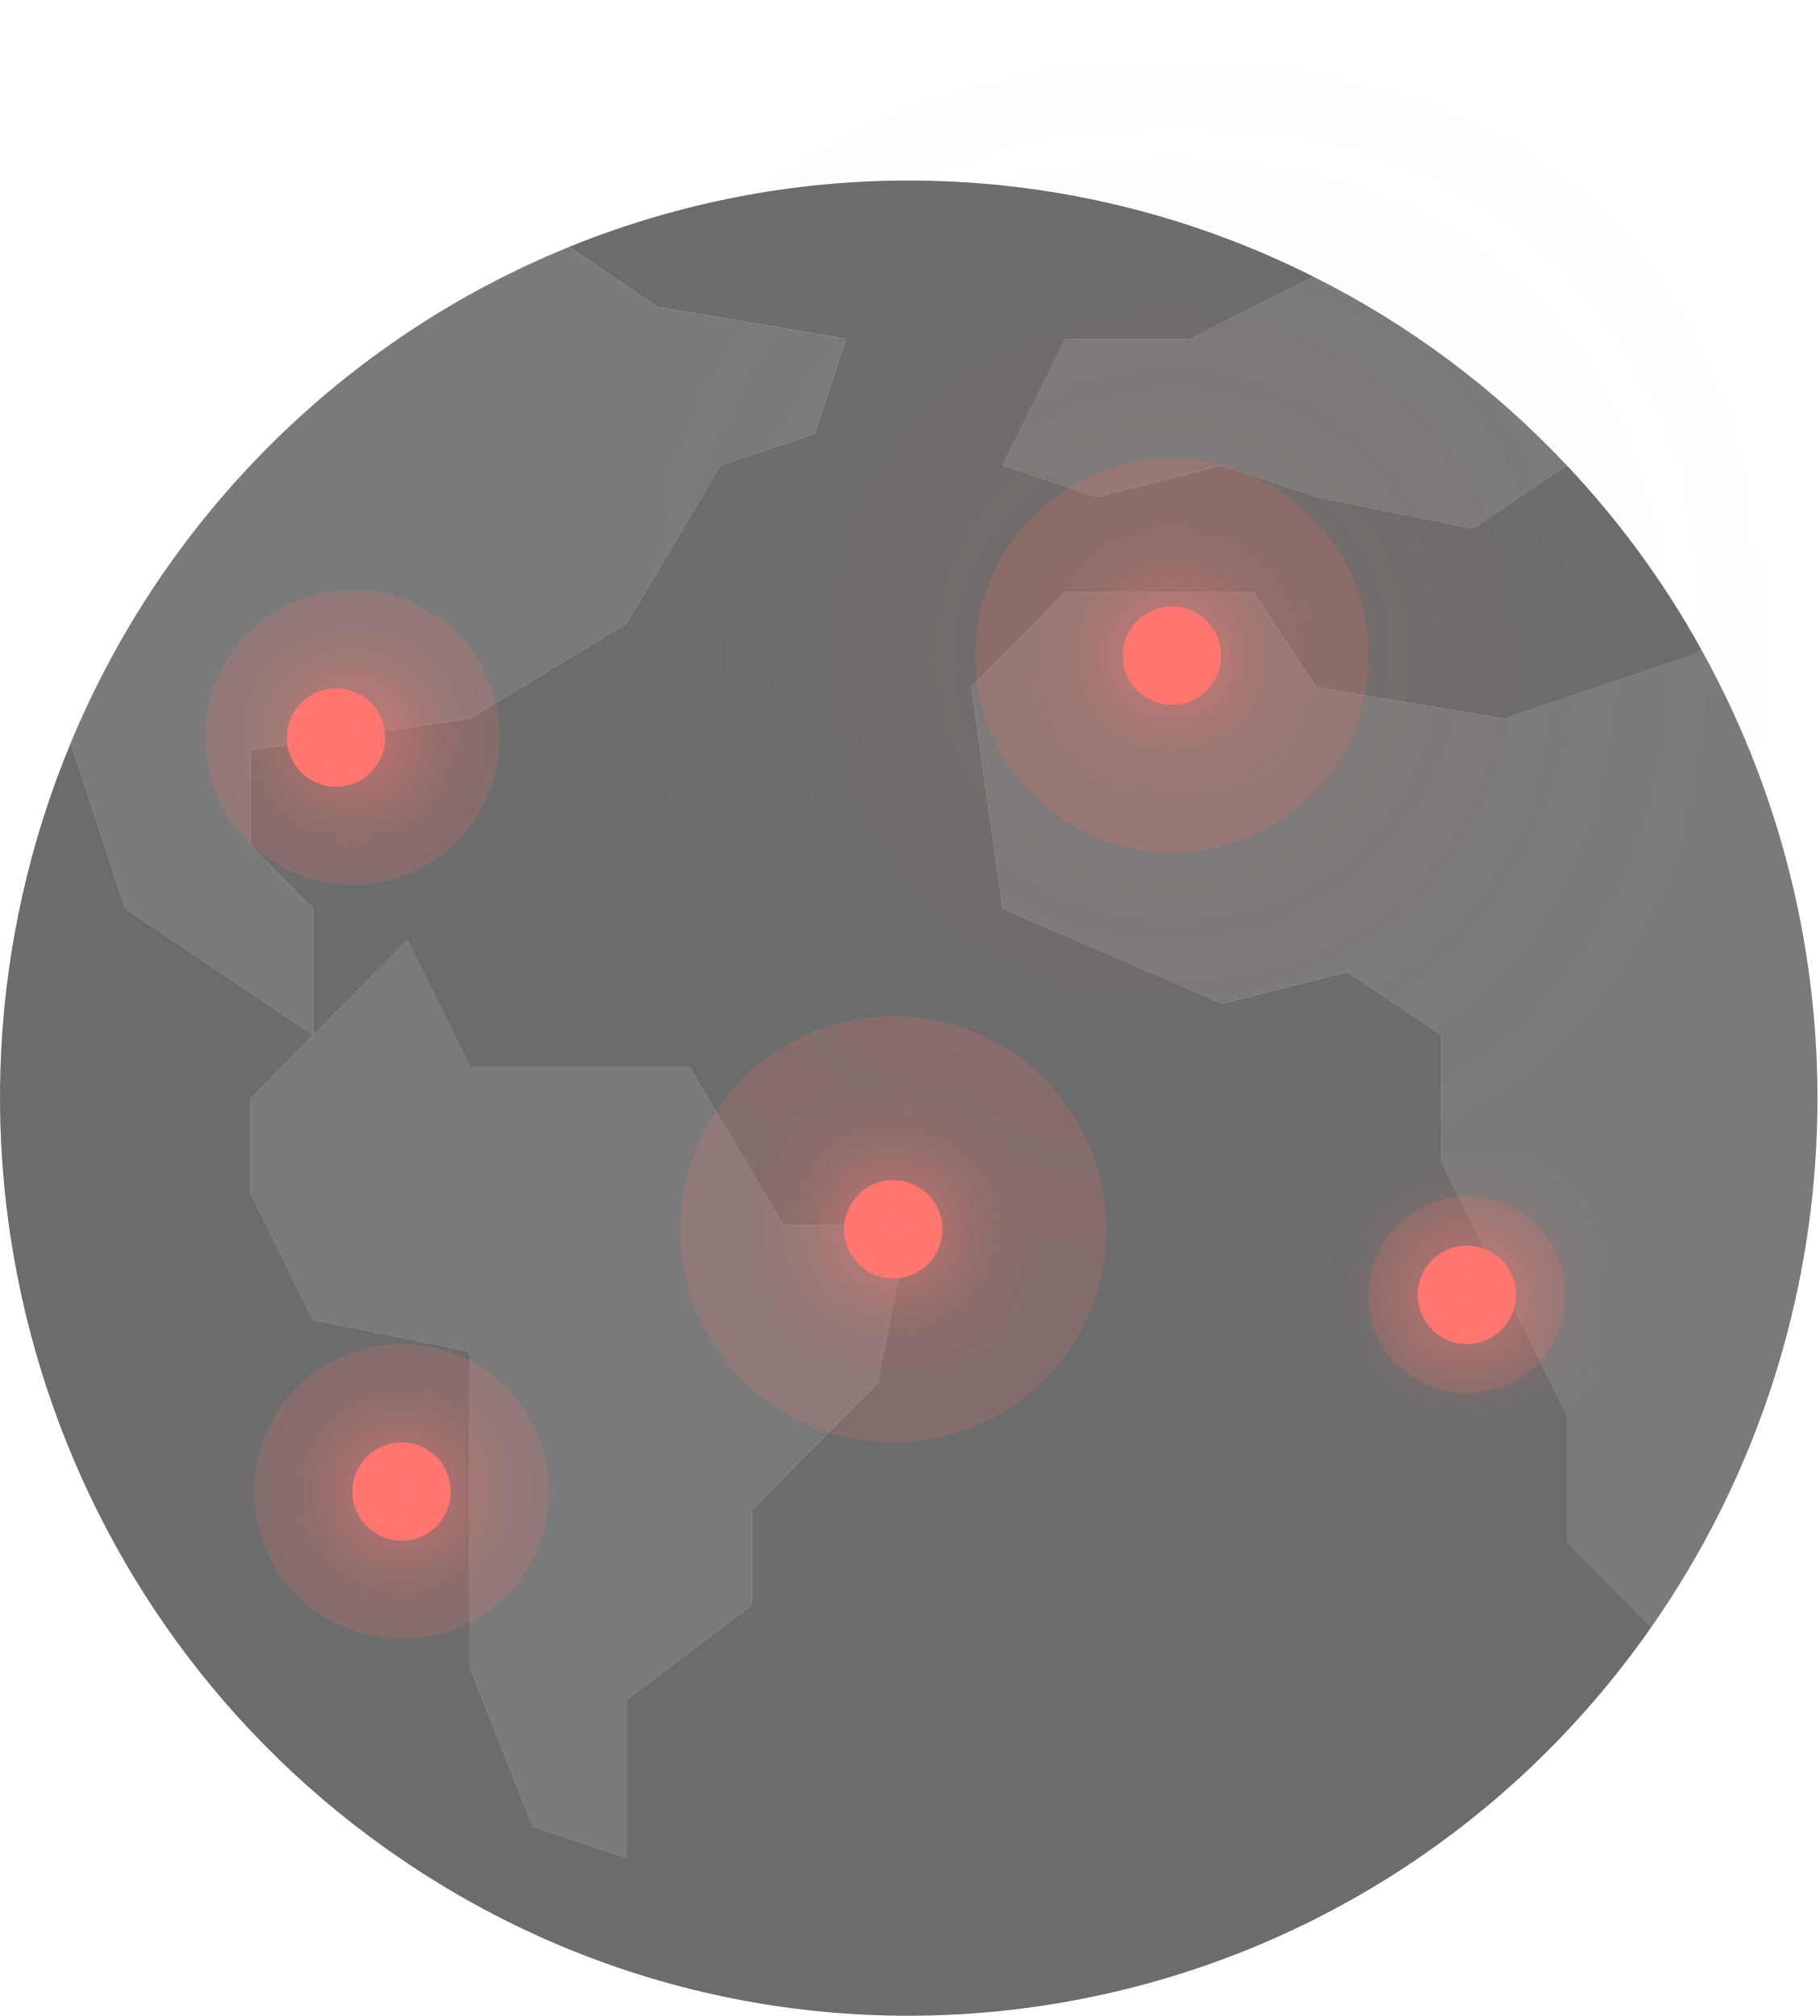
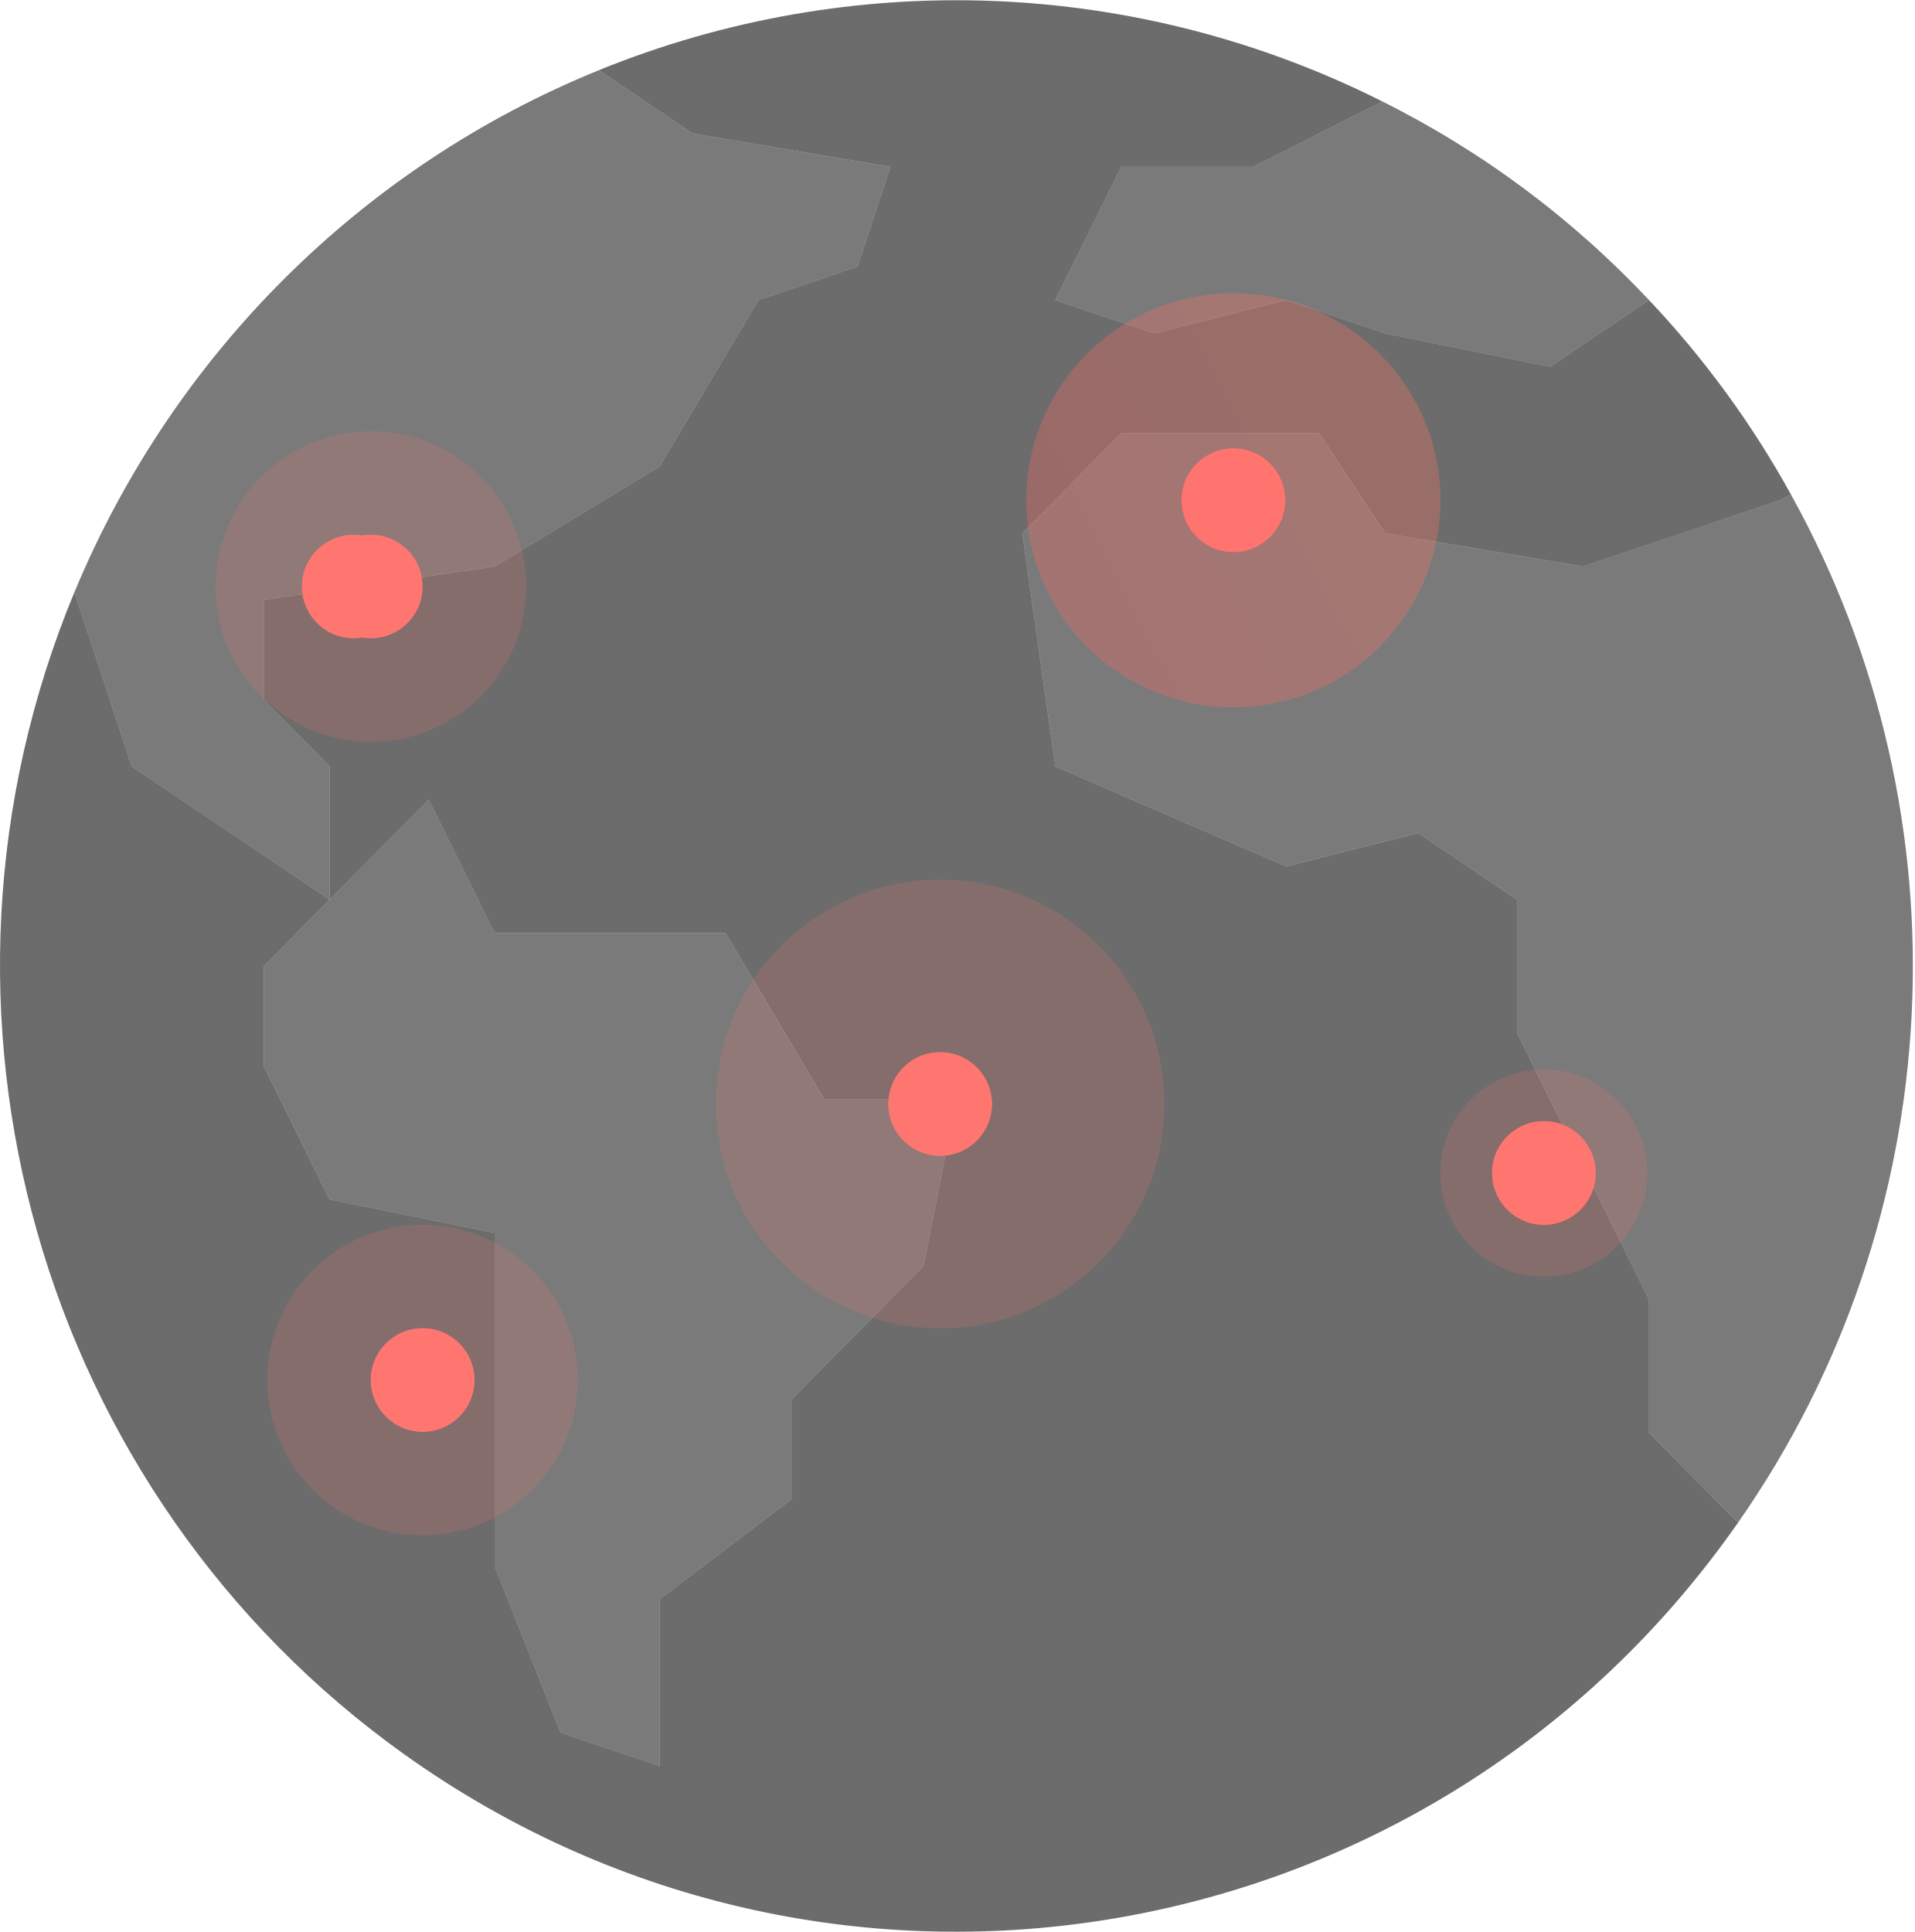
- <svg xmlns="http://www.w3.org/2000/svg" width="111" height="123" fill="none">
-   <path opacity=".7" d="M95.595 28.395l-5.737 3.862-9.56-1.93-5.736-1.932-7.648 1.931-5.736-1.931L65 20.67h7.649l7.495-3.785a54.8 54.8 0 0 1 15.45 11.51zM51.617 20.67l-1.912 5.794-5.736 1.931-5.736 9.656-9.56 5.793-13.385 1.931v5.794l3.825 3.862v7.725l-5.736-3.862L7.64 55.43l-3.327-10.1C10.04 31.548 20.987 20.653 34.715 15.07l5.43 3.67 11.472 1.93z" fill="#414141" />
-   <path opacity=".7" d="M55.442 74.743l-1.912 9.656-7.649 7.724v5.794l-7.648 5.793v9.656l-5.736-1.931-3.824-9.656V82.468l-9.56-1.931-3.824-7.725v-5.794l3.824-3.862 5.736-5.794 3.824 7.725h13.384l5.736 9.656h7.649zM103.816 39.654c10.438 18.807 9.249 41.999-3.059 59.614l-5.162-5.214V86.33l-3.824-7.725-3.824-7.725v-7.724l-5.737-3.863-7.648 1.931-13.384-5.793-1.912-13.518 5.736-5.794h11.472l3.824 5.794 11.473 1.93 11.472-3.861.573-.328z" fill="#414141" />
-   <path opacity=".7" d="M66.914 30.326l7.648-1.931 5.736 1.931 9.56 1.931 5.737-3.862a55.15 55.15 0 0 1 8.222 11.259l-.574.328-11.472 3.862-11.472-1.931-3.824-5.794H65.002l-5.736 5.794 1.912 13.518 13.384 5.794 7.649-1.931 5.736 3.862v7.724l3.824 7.725 3.824 7.725v7.725l5.162 5.214C83.1 124.54 48.501 130.567 23.482 112.733 2.233 97.585-5.738 69.558 4.313 45.331l3.327 10.1 5.737 3.862 5.736 3.863-3.824 3.862v5.794l3.824 7.724 9.56 1.931v19.312l3.824 9.656 5.736 1.931v-9.656l7.648-5.793v-5.794l7.649-7.725 1.912-9.655h-7.649l-5.736-9.656H28.673l-3.824-7.725-5.736 5.794V55.43l-3.824-3.862v-5.794l13.384-1.93 9.56-5.794 5.736-9.656 5.737-1.931 1.912-5.794-11.473-1.931-5.43-3.67a54.955 54.955 0 0 1 45.43 1.816L72.65 20.67h-7.648l-3.824 7.725 5.736 1.931z" fill="#2E2E2E" />
-   <path fill-rule="evenodd" clip-rule="evenodd" d="M71.5 43a3 3 0 1 0 0-6 3 3 0 0 0 0 6z" fill="#FF7671" />
-   <g filter="url(#filter0_f)">
-     <path fill-rule="evenodd" clip-rule="evenodd" d="M71.5 43a3 3 0 1 0 0-6 3 3 0 0 0 0 6z" fill="#FF7671" />
-   </g>
-   <path opacity=".173" fill-rule="evenodd" clip-rule="evenodd" d="M71.5 52c6.627 0 12-5.373 12-12s-5.373-12-12-12-12 5.373-12 12 5.373 12 12 12z" fill="#FF7671" />
-   <g opacity=".173" filter="url(#filter1_f)">
-     <path fill-rule="evenodd" clip-rule="evenodd" d="M71.5 52c6.627 0 12-5.373 12-12s-5.373-12-12-12-12 5.373-12 12 5.373 12 12 12z" fill="url(#paint0_linear)" />
-   </g>
-   <path opacity=".173" fill-rule="evenodd" clip-rule="evenodd" d="M24.5 100a9 9 0 1 0 0-18 9 9 0 0 0 0 18z" fill="#FF7671" />
-   <path fill-rule="evenodd" clip-rule="evenodd" d="M24.5 94a3 3 0 1 0 0-6 3 3 0 0 0 0 6z" fill="#FF7671" />
-   <g filter="url(#filter2_f)">
-     <path fill-rule="evenodd" clip-rule="evenodd" d="M24.5 94a3 3 0 1 0 0-6 3 3 0 0 0 0 6z" fill="#FF7671" />
-   </g>
-   <path opacity=".173" fill-rule="evenodd" clip-rule="evenodd" d="M21.5 54a9 9 0 1 0 0-18 9 9 0 0 0 0 18zM54.5 88c7.18 0 13-5.82 13-13s-5.82-13-13-13-13 5.82-13 13 5.82 13 13 13zM89.5 85a6 6 0 1 0 0-12 6 6 0 0 0 0 12z" fill="#FF7671" />
-   <path fill-rule="evenodd" clip-rule="evenodd" d="M54.5 78a3 3 0 1 0 0-6 3 3 0 0 0 0 6zM20.5 48a3 3 0 1 0 0-6 3 3 0 0 0 0 6z" fill="#FF7671" />
-   <g filter="url(#filter3_f)">
-     <path fill-rule="evenodd" clip-rule="evenodd" d="M21.5 48a3 3 0 1 0 0-6 3 3 0 0 0 0 6z" fill="#FF7671" />
-   </g>
-   <g filter="url(#filter4_f)">
-     <path fill-rule="evenodd" clip-rule="evenodd" d="M54.5 78a3 3 0 1 0 0-6 3 3 0 0 0 0 6z" fill="#FF7671" />
-   </g>
-   <path fill-rule="evenodd" clip-rule="evenodd" d="M89.5 82a3 3 0 1 0 0-6 3 3 0 0 0 0 6z" fill="#FF7671" />
-   <g filter="url(#filter5_f)">
-     <path fill-rule="evenodd" clip-rule="evenodd" d="M89.5 82a3 3 0 1 0 0-6 3 3 0 0 0 0 6z" fill="#FF7671" />
-   </g>
+ <svg xmlns="http://www.w3.org/2000/svg" width="111px" height="112px" viewBox="0 0 111 112" version="1.1">
  <defs>
-     <filter id="filter0_f" x="63.063" y="31.563" width="16.873" height="16.873" filterUnits="userSpaceOnUse" color-interpolation-filters="sRGB">
-       <feFlood flood-opacity="0" result="BackgroundImageFix" />
-       <feBlend in="SourceGraphic" in2="BackgroundImageFix" result="shape" />
-       <feGaussianBlur stdDeviation="2.718" result="effect1_foregroundBlur" />
-     </filter>
-     <filter id="filter1_f" x="32.317" y=".817" width="78.366" height="78.366" filterUnits="userSpaceOnUse" color-interpolation-filters="sRGB">
-       <feFlood flood-opacity="0" result="BackgroundImageFix" />
-       <feBlend in="SourceGraphic" in2="BackgroundImageFix" result="shape" />
-       <feGaussianBlur stdDeviation="13.591" result="effect1_foregroundBlur" />
-     </filter>
-     <filter id="filter2_f" x="16.063" y="82.563" width="16.873" height="16.873" filterUnits="userSpaceOnUse" color-interpolation-filters="sRGB">
-       <feFlood flood-opacity="0" result="BackgroundImageFix" />
-       <feBlend in="SourceGraphic" in2="BackgroundImageFix" result="shape" />
-       <feGaussianBlur stdDeviation="2.718" result="effect1_foregroundBlur" />
-     </filter>
-     <filter id="filter3_f" x="13.063" y="36.563" width="16.873" height="16.873" filterUnits="userSpaceOnUse" color-interpolation-filters="sRGB">
-       <feFlood flood-opacity="0" result="BackgroundImageFix" />
-       <feBlend in="SourceGraphic" in2="BackgroundImageFix" result="shape" />
-       <feGaussianBlur stdDeviation="2.718" result="effect1_foregroundBlur" />
-     </filter>
-     <filter id="filter4_f" x="46.063" y="66.563" width="16.873" height="16.873" filterUnits="userSpaceOnUse" color-interpolation-filters="sRGB">
-       <feFlood flood-opacity="0" result="BackgroundImageFix" />
-       <feBlend in="SourceGraphic" in2="BackgroundImageFix" result="shape" />
-       <feGaussianBlur stdDeviation="2.718" result="effect1_foregroundBlur" />
-     </filter>
-     <filter id="filter5_f" x="81.063" y="70.563" width="16.873" height="16.873" filterUnits="userSpaceOnUse" color-interpolation-filters="sRGB">
-       <feFlood flood-opacity="0" result="BackgroundImageFix" />
-       <feBlend in="SourceGraphic" in2="BackgroundImageFix" result="shape" />
-       <feGaussianBlur stdDeviation="2.718" result="effect1_foregroundBlur" />
-     </filter>
-     <linearGradient id="paint0_linear" x1="77.5" y1="16.429" x2="54.359" y2="28.429" gradientUnits="userSpaceOnUse">
-       <stop stop-color="#FF7C56" />
-       <stop offset="1" stop-color="#FF5D5D" />
+     <linearGradient x1="75%" y1="-48.211%" x2="-21.422%" y2="1.789%" id="linearGradient-1">
+       <stop stop-color="#FF7C56" offset="0%" />
+       <stop stop-color="#FF5D5D" offset="100%" />
    </linearGradient>
  </defs>
+   <g id="Page-1" stroke="none" stroke-width="1" fill="none" fill-rule="evenodd">
+     <g id="world">
+       <path d="M95.595,17.395 L89.858,21.257 L80.298,19.326 L74.562,17.395 L66.914,19.326 L61.178,17.395 L65.001,9.67 L72.65,9.67 L80.145,5.885 C85.925,8.772 91.155,12.669 95.595,17.395 Z" id="Path" fill="#414141" fill-rule="nonzero" opacity="0.7" />
+       <path d="M51.617,9.67 L49.705,15.464 L43.969,17.395 L38.233,27.051 L28.673,32.844 L15.288,34.776 L15.288,40.569 L19.113,44.431 L19.113,52.156 L13.377,48.294 L7.64,44.431 L4.313,34.331 C10.04,20.549 20.987,9.653 34.715,4.07 L40.145,7.739 L51.617,9.67 Z" id="Path" fill="#414141" fill-rule="nonzero" opacity="0.7" />
+       <polygon id="Path" fill="#414141" fill-rule="nonzero" opacity="0.7" points="55.442 63.743 53.53 73.399 45.881 81.123 45.881 86.917 38.233 92.71 38.233 102.366 32.497 100.435 28.673 90.779 28.673 71.468 19.113 69.537 15.289 61.812 15.289 56.018 19.113 52.156 24.849 46.362 28.673 54.087 42.057 54.087 47.793 63.743" />
+       <path d="M103.816,28.654 C114.254,47.461 113.065,70.653 100.757,88.269 L95.595,83.054 L95.595,75.33 L91.771,67.605 L87.947,59.88 L87.947,52.156 L82.21,48.293 L74.562,50.224 L61.178,44.431 L59.266,30.913 L65.002,25.119 L76.474,25.119 L80.298,30.913 L91.771,32.844 L103.243,28.982 L103.816,28.654 Z" id="Path" fill="#414141" fill-rule="nonzero" opacity="0.7" />
+       <path d="M66.914,19.326 L74.562,17.395 L80.298,19.326 L89.859,21.257 L95.595,17.395 C98.797,20.78 101.56,24.563 103.817,28.654 L103.243,28.982 L91.771,32.844 L80.299,30.913 L76.475,25.119 L65.002,25.119 L59.266,30.913 L61.178,44.431 L74.562,50.225 L82.211,48.294 L87.947,52.156 L87.947,59.88 L91.771,67.605 L95.595,75.33 L95.595,83.055 L100.757,88.269 C83.1,113.54 48.501,119.567 23.482,101.733 C2.233,86.585 -5.738,58.557 4.313,34.331 L7.64,44.431 L13.377,48.293 L19.113,52.156 L15.289,56.018 L15.289,61.812 L19.113,69.536 L28.673,71.468 L28.673,90.779 L32.497,100.435 L38.233,102.366 L38.233,92.71 L45.881,86.917 L45.881,81.123 L53.53,73.398 L55.442,63.742 L47.793,63.742 L42.057,54.087 L28.673,54.087 L24.849,46.362 L19.113,52.156 L19.113,44.431 L15.289,40.569 L15.289,34.775 L28.673,32.844 L38.233,27.05 L43.969,17.395 L49.706,15.463 L51.618,9.67 L40.145,7.739 L34.715,4.069 C49.419,-1.911 65.954,-1.251 80.145,5.885 L72.65,9.67 L65.002,9.67 L61.178,17.395 L66.914,19.326 Z" id="Path" fill="#2E2E2E" fill-rule="nonzero" opacity="0.7" />
+       <path d="M71.5,32 C73.157,32 74.5,30.657 74.5,29 C74.5,27.343 73.157,26 71.5,26 C69.843,26 68.5,27.343 68.5,29 C68.5,30.657 69.843,32 71.5,32 Z" id="Path" fill="#FF7671" />
+       <path d="M71.5,32 C73.157,32 74.5,30.657 74.5,29 C74.5,27.343 73.157,26 71.5,26 C69.843,26 68.5,27.343 68.5,29 C68.5,30.657 69.843,32 71.5,32 Z" id="Path" fill="#FF7671" />
+       <path d="M71.5,41 C78.127,41 83.5,35.627 83.5,29 C83.5,22.373 78.127,17 71.5,17 C64.873,17 59.5,22.373 59.5,29 C59.5,35.627 64.873,41 71.5,41 Z" id="Path" fill="#FF7671" opacity="0.173" />
+       <g id="Group" opacity="0.173" transform="translate(59, 17)" fill="url(#linearGradient-1)">
+         <path d="M12.5,24 C19.127,24 24.5,18.627 24.5,12 C24.5,5.373 19.127,0 12.5,0 C5.873,0 0.5,5.373 0.5,12 C0.5,18.627 5.873,24 12.5,24 Z" id="Path" />
+       </g>
+       <path d="M24.5,89 C29.471,89 33.5,84.971 33.5,80 C33.5,75.029 29.471,71 24.5,71 C19.529,71 15.5,75.029 15.5,80 C15.5,84.971 19.529,89 24.5,89 Z" id="Path" fill="#FF7671" opacity="0.173" />
+       <path d="M24.5,83 C26.157,83 27.5,81.657 27.5,80 C27.5,78.343 26.157,77 24.5,77 C22.843,77 21.5,78.343 21.5,80 C21.5,81.657 22.843,83 24.5,83 Z" id="Path" fill="#FF7671" />
+       <path d="M24.5,83 C26.157,83 27.5,81.657 27.5,80 C27.5,78.343 26.157,77 24.5,77 C22.843,77 21.5,78.343 21.5,80 C21.5,81.657 22.843,83 24.5,83 Z" id="Path" fill="#FF7671" />
+       <path d="M21.5,43 C26.471,43 30.5,38.971 30.5,34 C30.5,29.029 26.471,25 21.5,25 C16.529,25 12.5,29.029 12.5,34 C12.5,38.971 16.529,43 21.5,43 Z" id="Path" fill="#FF7671" opacity="0.173" />
+       <path d="M54.5,77 C61.68,77 67.5,71.18 67.5,64 C67.5,56.82 61.68,51 54.5,51 C47.32,51 41.5,56.82 41.5,64 C41.5,71.18 47.32,77 54.5,77 Z" id="Path" fill="#FF7671" opacity="0.173" />
+       <path d="M89.5,74 C92.814,74 95.5,71.314 95.5,68 C95.5,64.686 92.814,62 89.5,62 C86.186,62 83.5,64.686 83.5,68 C83.5,71.314 86.186,74 89.5,74 Z" id="Path" fill="#FF7671" opacity="0.173" />
+       <path d="M54.5,67 C56.157,67 57.5,65.657 57.5,64 C57.5,62.343 56.157,61 54.5,61 C52.843,61 51.5,62.343 51.5,64 C51.5,65.657 52.843,67 54.5,67 Z" id="Path" fill="#FF7671" />
+       <path d="M20.5,37 C22.157,37 23.5,35.657 23.5,34 C23.5,32.343 22.157,31 20.5,31 C18.843,31 17.5,32.343 17.5,34 C17.5,35.657 18.843,37 20.5,37 Z" id="Path" fill="#FF7671" />
+       <path d="M21.5,37 C23.157,37 24.5,35.657 24.5,34 C24.5,32.343 23.157,31 21.5,31 C19.843,31 18.5,32.343 18.5,34 C18.5,35.657 19.843,37 21.5,37 Z" id="Path" fill="#FF7671" />
+       <path d="M54.5,67 C56.157,67 57.5,65.657 57.5,64 C57.5,62.343 56.157,61 54.5,61 C52.843,61 51.5,62.343 51.5,64 C51.5,65.657 52.843,67 54.5,67 Z" id="Path" fill="#FF7671" />
+       <path d="M89.5,71 C91.157,71 92.5,69.657 92.5,68 C92.5,66.343 91.157,65 89.5,65 C87.843,65 86.5,66.343 86.5,68 C86.5,69.657 87.843,71 89.5,71 Z" id="Path" fill="#FF7671" />
+       <path d="M89.5,71 C91.157,71 92.5,69.657 92.5,68 C92.5,66.343 91.157,65 89.5,65 C87.843,65 86.5,66.343 86.5,68 C86.5,69.657 87.843,71 89.5,71 Z" id="Path" fill="#FF7671" />
+     </g>
+   </g>
</svg>
